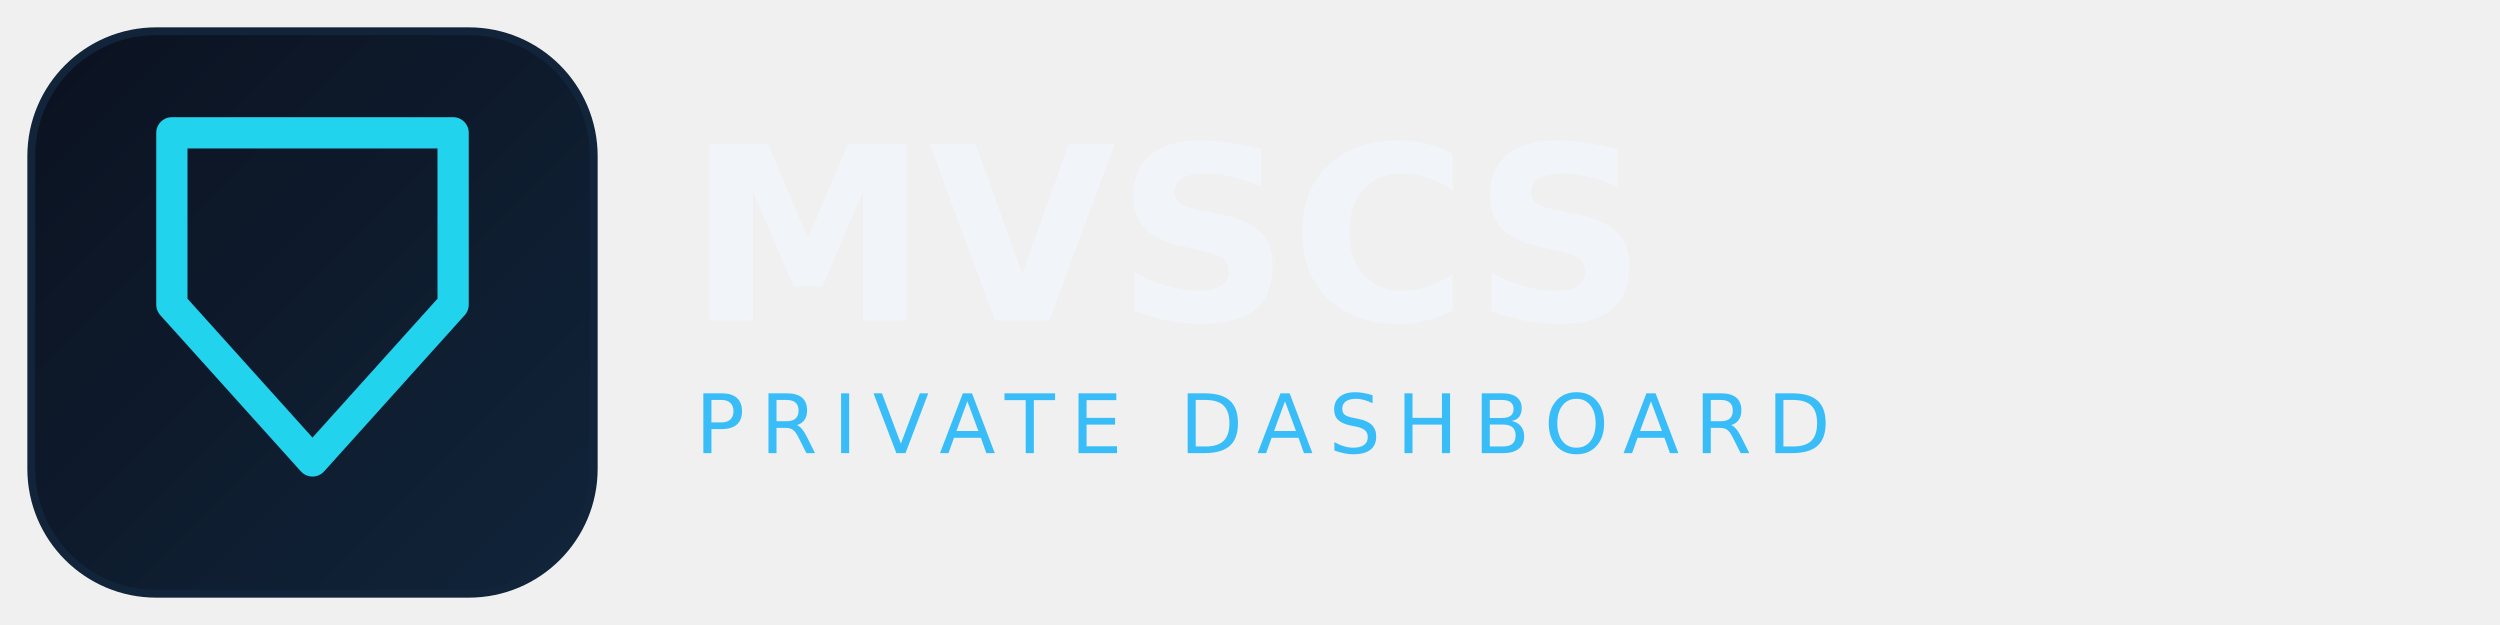
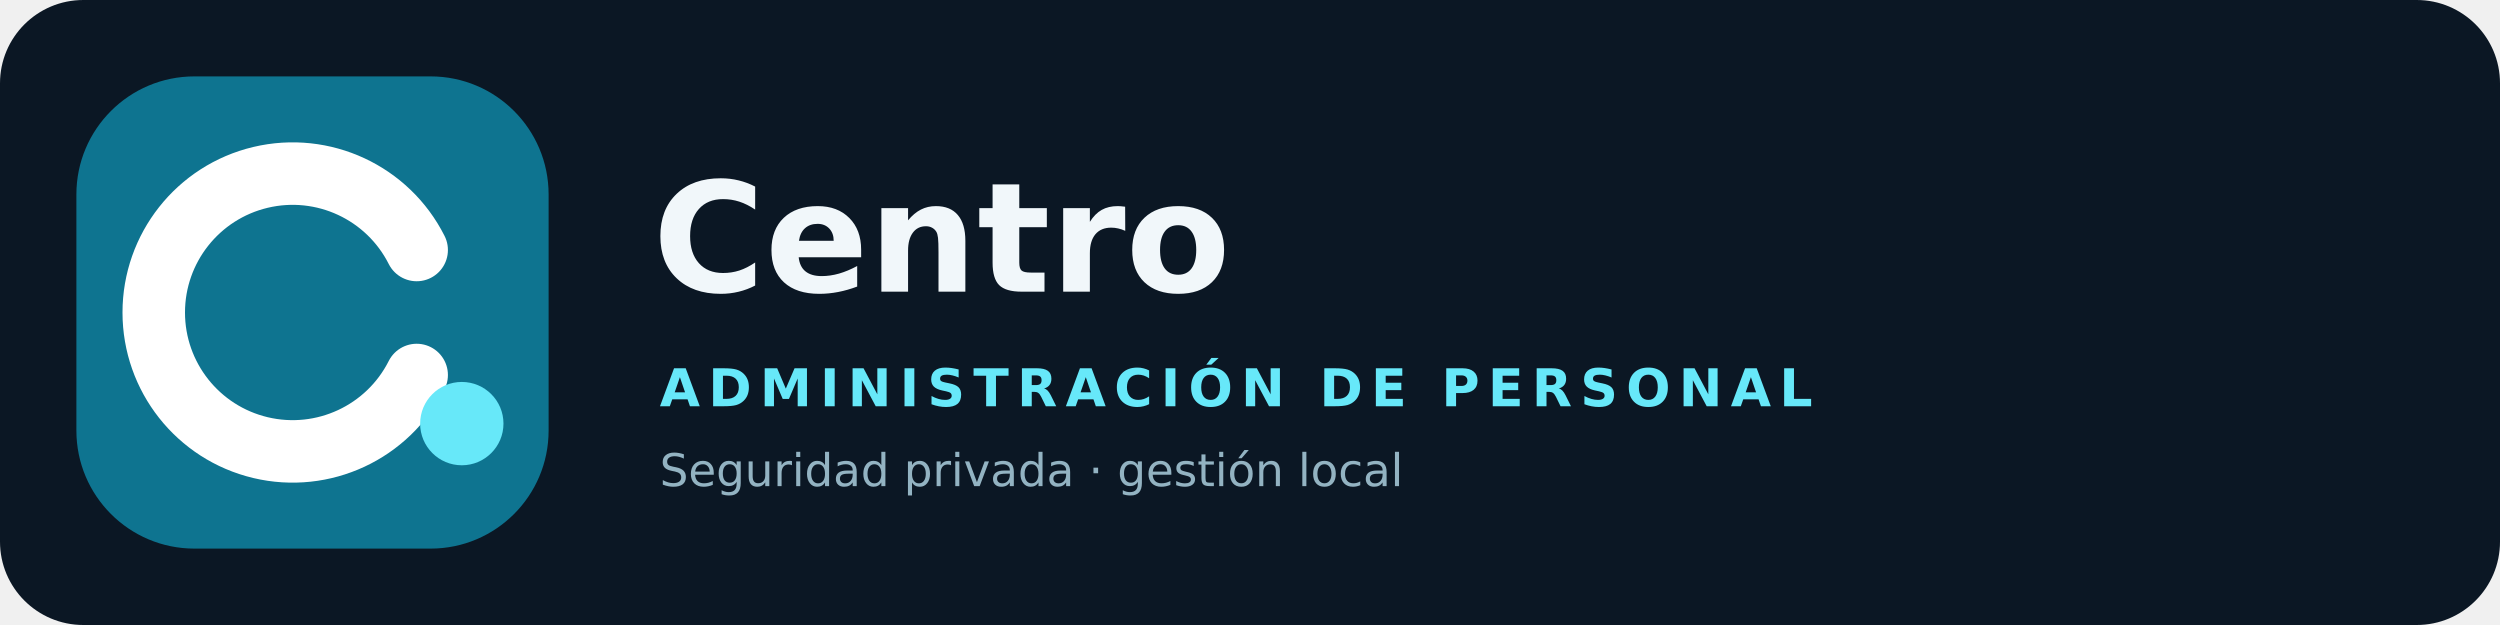
- <svg xmlns="http://www.w3.org/2000/svg" width="640" height="160" viewBox="0 0 640 160" role="img" aria-label="MVSCS Private Dashboard">
-   <defs>
-     <linearGradient id="bg" x1="0" y1="0" x2="1" y2="1">
-       <stop offset="0" stop-color="#0b1220" />
-       <stop offset="1" stop-color="#11243a" />
-     </linearGradient>
-   </defs>
-   <rect x="8" y="8" width="144" height="144" rx="32" fill="url(#bg)" stroke="#11243a" stroke-width="2" />
-   <path d="M80 34 L116 34 L116 78 L80 118 L44 78 L44 34 Z" fill="none" stroke="#22d3ee" stroke-width="8" stroke-linejoin="round" />
-   <text x="176" y="82" font-family="DejaVu Sans, Arial, sans-serif" font-size="62" font-weight="700" fill="#f1f5f9">MVSCS</text>
-   <text x="178" y="116" font-family="DejaVu Sans, Arial, sans-serif" font-size="21" letter-spacing="4" fill="#38bdf8">PRIVATE DASHBOARD</text>
+ <svg xmlns="http://www.w3.org/2000/svg" width="720" height="180" viewBox="0 0 720 180" role="img" aria-label="Centro de administración de personal de seguridad privada">
+   <rect width="720" height="180" rx="24" fill="#0b1724" />
+   <rect x="22" y="22" width="136" height="136" rx="34" fill="#0e7490" />
+   <path d="M120 108a40 40 0 1 1 0-36" fill="none" stroke="#ffffff" stroke-width="18" stroke-linecap="round" />
+   <circle cx="133" cy="122" r="12" fill="#67e8f9" />
+   <text x="188" y="84" font-family="DejaVu Sans, Arial, sans-serif" font-size="44" font-weight="700" fill="#f1f7fa">Centro</text>
+   <text x="190" y="117" font-family="DejaVu Sans, Arial, sans-serif" font-size="15" font-weight="700" letter-spacing="2.4" fill="#67e8f9">ADMINISTRACIÓN DE PERSONAL</text>
+   <text x="190" y="140" font-family="DejaVu Sans, Arial, sans-serif" font-size="13" fill="#93b3c2">Seguridad privada · gestión local</text>
</svg>
